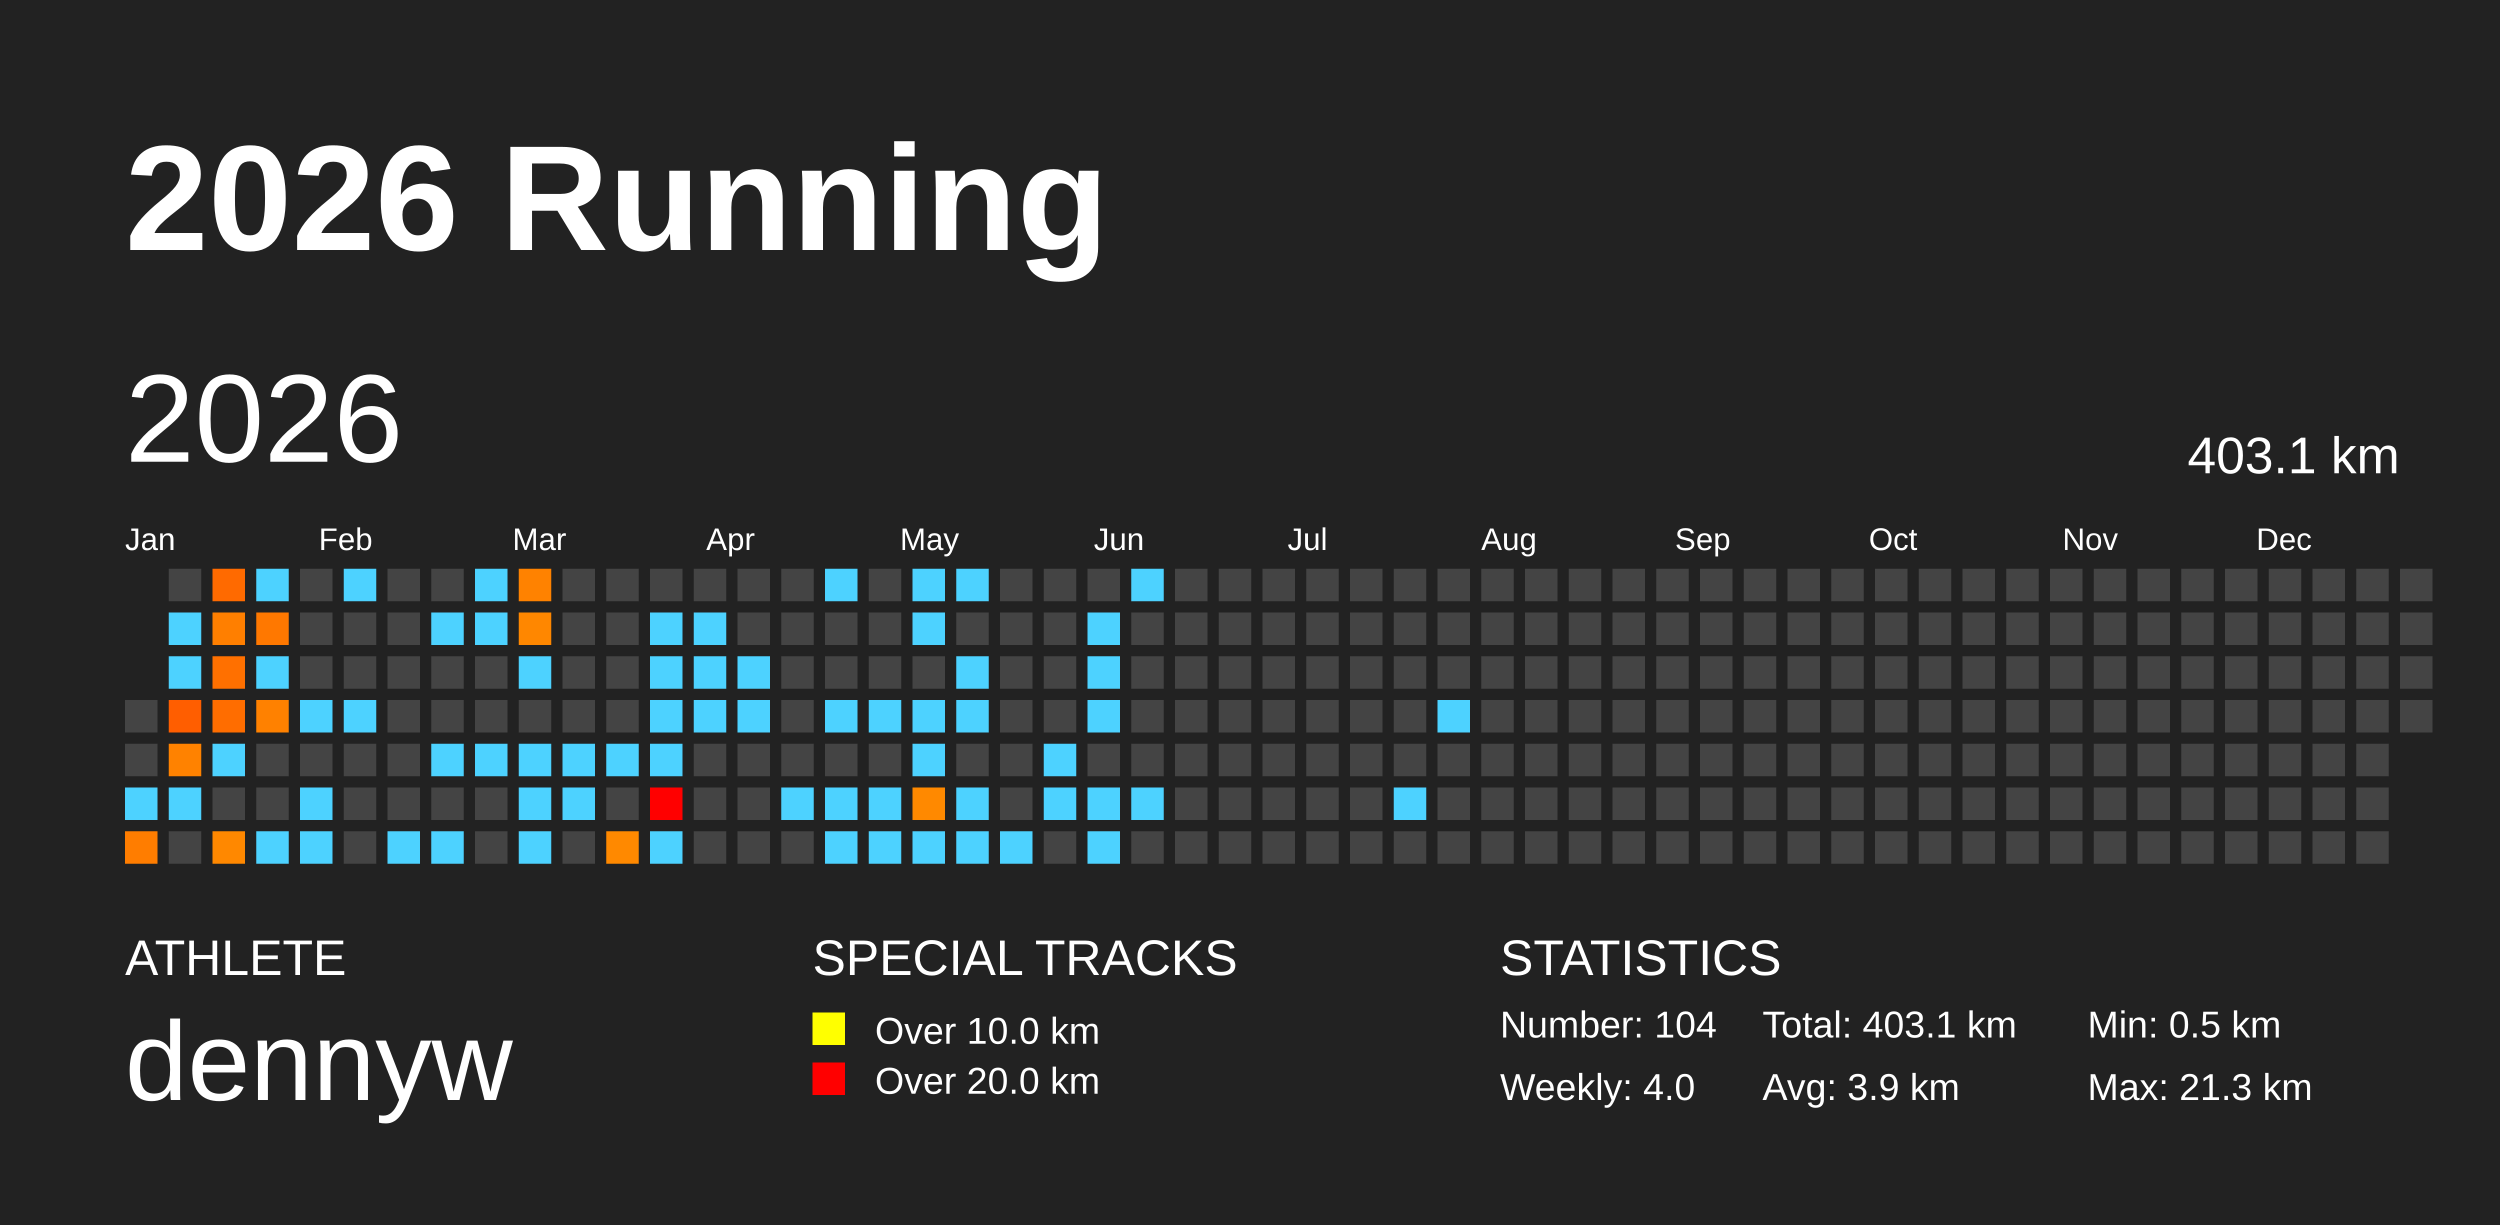
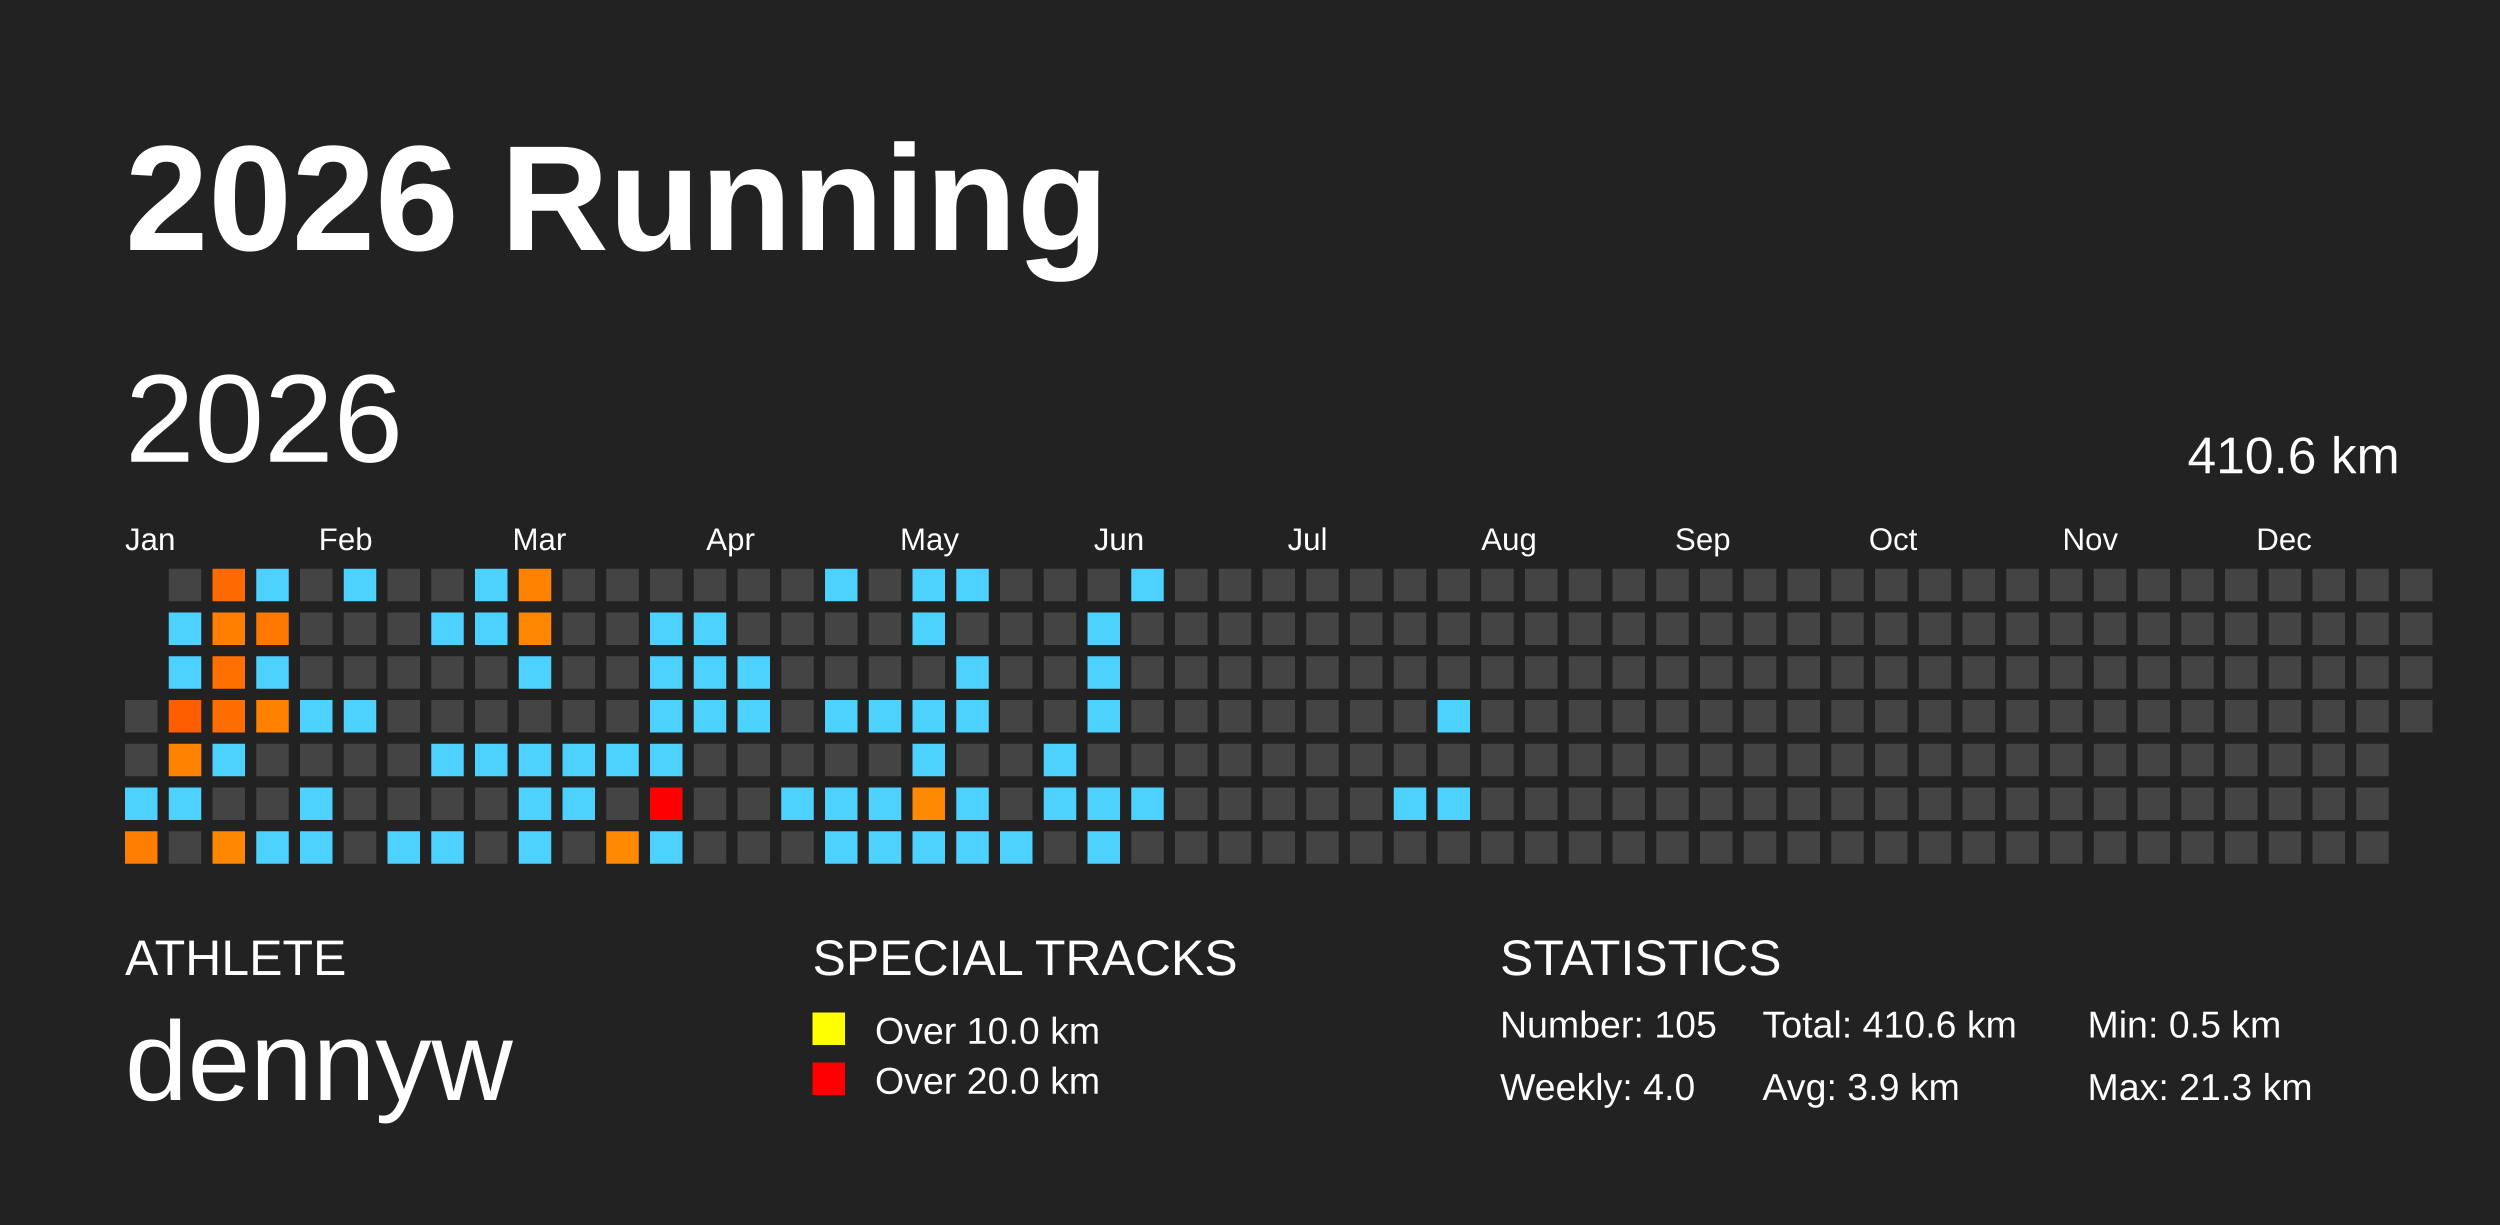
<svg xmlns="http://www.w3.org/2000/svg" baseProfile="full" height="98mm" version="1.1" viewBox="0,0,200,98" width="200mm">
  <defs />
  <rect fill="#222222" height="98" width="200" x="0" y="0" />
  <text fill="#FFFFFF" style="font-size:12px; font-family:Arial; font-weight:bold;" x="10" y="20">2026 Running</text>
  <text fill="#FFFFFF" style="font-size:4px; font-family:Arial" x="10" y="78">ATHLETE</text>
  <text fill="#FFFFFF" style="font-size:9px; font-family:Arial" x="10" y="88">dennyw</text>
  <text fill="#FFFFFF" style="font-size:4px; font-family:Arial" x="65" y="78">SPECIAL TRACKS</text>
  <rect fill="yellow" height="2.6" width="2.6" x="65" y="81" />
  <text fill="#FFFFFF" style="font-size:3px; font-family:Arial" x="70" y="83.5">Over 10.0 km</text>
  <rect fill="red" height="2.6" width="2.6" x="65" y="85" />
  <text fill="#FFFFFF" style="font-size:3px; font-family:Arial" x="70" y="87.5">Over 20.0 km</text>
  <text fill="#FFFFFF" style="font-size:4px; font-family:Arial" x="120" y="78">STATISTICS</text>
-   <text fill="#FFFFFF" style="font-size:3px; font-family:Arial" x="120" y="83">Number: 104</text>
+   <text fill="#FFFFFF" style="font-size:3px; font-family:Arial" x="120" y="83">Number: 105</text>
  <text fill="#FFFFFF" style="font-size:3px; font-family:Arial" x="120" y="88">Weekly: 4.0</text>
-   <text fill="#FFFFFF" style="font-size:3px; font-family:Arial" x="141" y="83">Total: 403.1 km</text>
+   <text fill="#FFFFFF" style="font-size:3px; font-family:Arial" x="141" y="83">Total: 410.6 km</text>
  <text fill="#FFFFFF" style="font-size:3px; font-family:Arial" x="141" y="88">Avg: 3.9 km</text>
  <text fill="#FFFFFF" style="font-size:3px; font-family:Arial" x="167" y="83">Min: 0.5 km</text>
  <text fill="#FFFFFF" style="font-size:3px; font-family:Arial" x="167" y="88">Max: 21.3 km</text>
  <text dominant-baseline="hanging" fill="#FFFFFF" style="font-size:10.0px; font-family:Arial;" x="10" y="30">2026</text>
-   <text dominant-baseline="hanging" fill="#FFFFFF" style="font-size:4.125px; font-family:Arial;" x="175" y="35">403.1 km</text>
+   <text dominant-baseline="hanging" fill="#FFFFFF" style="font-size:4.125px; font-family:Arial;" x="175" y="35">410.6 km</text>
  <text fill="#FFFFFF" style="font-size:2.5px; font-family:Arial" x="10.0" y="44">Jan</text>
  <text fill="#FFFFFF" style="font-size:2.5px; font-family:Arial" x="25.5" y="44">Feb</text>
  <text fill="#FFFFFF" style="font-size:2.5px; font-family:Arial" x="41.0" y="44">Mar</text>
  <text fill="#FFFFFF" style="font-size:2.5px; font-family:Arial" x="56.5" y="44">Apr</text>
  <text fill="#FFFFFF" style="font-size:2.5px; font-family:Arial" x="72.0" y="44">May</text>
  <text fill="#FFFFFF" style="font-size:2.5px; font-family:Arial" x="87.5" y="44">Jun</text>
  <text fill="#FFFFFF" style="font-size:2.5px; font-family:Arial" x="103.0" y="44">Jul</text>
  <text fill="#FFFFFF" style="font-size:2.5px; font-family:Arial" x="118.5" y="44">Aug</text>
  <text fill="#FFFFFF" style="font-size:2.5px; font-family:Arial" x="134.0" y="44">Sep</text>
  <text fill="#FFFFFF" style="font-size:2.5px; font-family:Arial" x="149.5" y="44">Oct</text>
  <text fill="#FFFFFF" style="font-size:2.5px; font-family:Arial" x="165.0" y="44">Nov</text>
  <text fill="#FFFFFF" style="font-size:2.5px; font-family:Arial" x="180.5" y="44">Dec</text>
  <rect fill="#444444" height="2.6" width="2.6" x="10.0" y="56.0" />
  <rect fill="#444444" height="2.6" width="2.6" x="10.0" y="59.5" />
  <rect fill="#4dd2ff" height="2.6" width="2.6" x="10.0" y="63.0" />
  <rect fill="#ff7d00" height="2.6" width="2.6" x="10.0" y="66.5" />
  <rect fill="#444444" height="2.6" width="2.6" x="13.5" y="45.5" />
  <rect fill="#4dd2ff" height="2.6" width="2.6" x="13.5" y="49.0" />
  <rect fill="#4dd2ff" height="2.6" width="2.6" x="13.5" y="52.5" />
  <rect fill="#ff5e00" height="2.6" width="2.6" x="13.5" y="56.0" />
  <rect fill="#ff8200" height="2.6" width="2.6" x="13.5" y="59.5" />
  <rect fill="#4dd2ff" height="2.6" width="2.6" x="13.5" y="63.0" />
  <rect fill="#444444" height="2.6" width="2.6" x="13.5" y="66.5" />
  <rect fill="#ff6a00" height="2.6" width="2.6" x="17.0" y="45.5" />
  <rect fill="#ff7f00" height="2.6" width="2.6" x="17.0" y="49.0" />
  <rect fill="#ff7000" height="2.6" width="2.6" x="17.0" y="52.5" />
  <rect fill="#ff6d00" height="2.6" width="2.6" x="17.0" y="56.0" />
  <rect fill="#4dd2ff" height="2.6" width="2.6" x="17.0" y="59.5" />
  <rect fill="#444444" height="2.6" width="2.6" x="17.0" y="63.0" />
  <rect fill="#ff8800" height="2.6" width="2.6" x="17.0" y="66.5" />
  <rect fill="#4dd2ff" height="2.6" width="2.6" x="20.5" y="45.5" />
  <rect fill="#ff7800" height="2.6" width="2.6" x="20.5" y="49.0" />
  <rect fill="#4dd2ff" height="2.6" width="2.6" x="20.5" y="52.5" />
  <rect fill="#ff8100" height="2.6" width="2.6" x="20.5" y="56.0" />
  <rect fill="#444444" height="2.6" width="2.6" x="20.5" y="59.5" />
  <rect fill="#444444" height="2.6" width="2.6" x="20.5" y="63.0" />
  <rect fill="#4dd2ff" height="2.6" width="2.6" x="20.5" y="66.5" />
  <rect fill="#444444" height="2.6" width="2.6" x="24.0" y="45.5" />
  <rect fill="#444444" height="2.6" width="2.6" x="24.0" y="49.0" />
  <rect fill="#444444" height="2.6" width="2.6" x="24.0" y="52.5" />
  <rect fill="#4dd2ff" height="2.6" width="2.6" x="24.0" y="56.0" />
  <rect fill="#444444" height="2.6" width="2.6" x="24.0" y="59.5" />
  <rect fill="#4dd2ff" height="2.6" width="2.6" x="24.0" y="63.0" />
  <rect fill="#4dd2ff" height="2.6" width="2.6" x="24.0" y="66.5" />
  <rect fill="#4dd2ff" height="2.6" width="2.6" x="27.5" y="45.5" />
  <rect fill="#444444" height="2.6" width="2.6" x="27.5" y="49.0" />
  <rect fill="#444444" height="2.6" width="2.6" x="27.5" y="52.5" />
  <rect fill="#4dd2ff" height="2.6" width="2.6" x="27.5" y="56.0" />
  <rect fill="#444444" height="2.6" width="2.6" x="27.5" y="59.5" />
  <rect fill="#444444" height="2.6" width="2.6" x="27.5" y="63.0" />
  <rect fill="#444444" height="2.6" width="2.6" x="27.5" y="66.5" />
  <rect fill="#444444" height="2.6" width="2.6" x="31.0" y="45.5" />
  <rect fill="#444444" height="2.6" width="2.6" x="31.0" y="49.0" />
  <rect fill="#444444" height="2.6" width="2.6" x="31.0" y="52.5" />
  <rect fill="#444444" height="2.6" width="2.6" x="31.0" y="56.0" />
  <rect fill="#444444" height="2.6" width="2.6" x="31.0" y="59.5" />
  <rect fill="#444444" height="2.6" width="2.6" x="31.0" y="63.0" />
  <rect fill="#4dd2ff" height="2.6" width="2.6" x="31.0" y="66.5" />
  <rect fill="#444444" height="2.6" width="2.6" x="34.5" y="45.5" />
  <rect fill="#4dd2ff" height="2.6" width="2.6" x="34.5" y="49.0" />
  <rect fill="#444444" height="2.6" width="2.6" x="34.5" y="52.5" />
  <rect fill="#444444" height="2.6" width="2.6" x="34.5" y="56.0" />
  <rect fill="#4dd2ff" height="2.6" width="2.6" x="34.5" y="59.5" />
  <rect fill="#444444" height="2.6" width="2.6" x="34.5" y="63.0" />
  <rect fill="#4dd2ff" height="2.6" width="2.6" x="34.5" y="66.5" />
  <rect fill="#4dd2ff" height="2.6" width="2.6" x="38.0" y="45.5" />
  <rect fill="#4dd2ff" height="2.6" width="2.6" x="38.0" y="49.0" />
  <rect fill="#444444" height="2.6" width="2.6" x="38.0" y="52.5" />
  <rect fill="#444444" height="2.6" width="2.6" x="38.0" y="56.0" />
  <rect fill="#4dd2ff" height="2.6" width="2.6" x="38.0" y="59.5" />
  <rect fill="#444444" height="2.6" width="2.6" x="38.0" y="63.0" />
  <rect fill="#444444" height="2.6" width="2.6" x="38.0" y="66.5" />
  <rect fill="#ff8200" height="2.6" width="2.6" x="41.5" y="45.5" />
  <rect fill="#ff8700" height="2.6" width="2.6" x="41.5" y="49.0" />
  <rect fill="#4dd2ff" height="2.6" width="2.6" x="41.5" y="52.5" />
  <rect fill="#444444" height="2.6" width="2.6" x="41.5" y="56.0" />
  <rect fill="#4dd2ff" height="2.6" width="2.6" x="41.5" y="59.5" />
  <rect fill="#4dd2ff" height="2.6" width="2.6" x="41.5" y="63.0" />
  <rect fill="#4dd2ff" height="2.6" width="2.6" x="41.5" y="66.5" />
  <rect fill="#444444" height="2.6" width="2.6" x="45.0" y="45.5" />
  <rect fill="#444444" height="2.6" width="2.6" x="45.0" y="49.0" />
  <rect fill="#444444" height="2.6" width="2.6" x="45.0" y="52.5" />
  <rect fill="#444444" height="2.6" width="2.6" x="45.0" y="56.0" />
  <rect fill="#4dd2ff" height="2.6" width="2.6" x="45.0" y="59.5" />
  <rect fill="#4dd2ff" height="2.6" width="2.6" x="45.0" y="63.0" />
  <rect fill="#444444" height="2.6" width="2.6" x="45.0" y="66.5" />
  <rect fill="#444444" height="2.6" width="2.6" x="48.5" y="45.5" />
  <rect fill="#444444" height="2.6" width="2.6" x="48.5" y="49.0" />
  <rect fill="#444444" height="2.6" width="2.6" x="48.5" y="52.5" />
  <rect fill="#444444" height="2.6" width="2.6" x="48.5" y="56.0" />
  <rect fill="#4dd2ff" height="2.6" width="2.6" x="48.5" y="59.5" />
  <rect fill="#444444" height="2.6" width="2.6" x="48.5" y="63.0" />
  <rect fill="#ff8900" height="2.6" width="2.6" x="48.5" y="66.5" />
  <rect fill="#444444" height="2.6" width="2.6" x="52.0" y="45.5" />
  <rect fill="#4dd2ff" height="2.6" width="2.6" x="52.0" y="49.0" />
  <rect fill="#4dd2ff" height="2.6" width="2.6" x="52.0" y="52.5" />
  <rect fill="#4dd2ff" height="2.6" width="2.6" x="52.0" y="56.0" />
  <rect fill="#4dd2ff" height="2.6" width="2.6" x="52.0" y="59.5" />
  <rect fill="red" height="2.6" width="2.6" x="52.0" y="63.0" />
  <rect fill="#4dd2ff" height="2.6" width="2.6" x="52.0" y="66.5" />
  <rect fill="#444444" height="2.6" width="2.6" x="55.5" y="45.5" />
  <rect fill="#4dd2ff" height="2.6" width="2.6" x="55.5" y="49.0" />
  <rect fill="#4dd2ff" height="2.6" width="2.6" x="55.5" y="52.5" />
  <rect fill="#4dd2ff" height="2.6" width="2.6" x="55.5" y="56.0" />
  <rect fill="#444444" height="2.6" width="2.6" x="55.5" y="59.5" />
  <rect fill="#444444" height="2.6" width="2.6" x="55.5" y="63.0" />
  <rect fill="#444444" height="2.6" width="2.6" x="55.5" y="66.5" />
  <rect fill="#444444" height="2.6" width="2.6" x="59.0" y="45.5" />
  <rect fill="#444444" height="2.6" width="2.6" x="59.0" y="49.0" />
  <rect fill="#4dd2ff" height="2.6" width="2.6" x="59.0" y="52.5" />
  <rect fill="#4dd2ff" height="2.6" width="2.6" x="59.0" y="56.0" />
  <rect fill="#444444" height="2.6" width="2.6" x="59.0" y="59.5" />
  <rect fill="#444444" height="2.6" width="2.6" x="59.0" y="63.0" />
  <rect fill="#444444" height="2.6" width="2.6" x="59.0" y="66.5" />
  <rect fill="#444444" height="2.6" width="2.6" x="62.5" y="45.5" />
  <rect fill="#444444" height="2.6" width="2.6" x="62.5" y="49.0" />
  <rect fill="#444444" height="2.6" width="2.6" x="62.5" y="52.5" />
  <rect fill="#444444" height="2.6" width="2.6" x="62.5" y="56.0" />
  <rect fill="#444444" height="2.6" width="2.6" x="62.5" y="59.5" />
  <rect fill="#4dd2ff" height="2.6" width="2.6" x="62.5" y="63.0" />
  <rect fill="#444444" height="2.6" width="2.6" x="62.5" y="66.5" />
  <rect fill="#4dd2ff" height="2.6" width="2.6" x="66.0" y="45.5" />
  <rect fill="#444444" height="2.6" width="2.6" x="66.0" y="49.0" />
  <rect fill="#444444" height="2.6" width="2.6" x="66.0" y="52.5" />
  <rect fill="#4dd2ff" height="2.6" width="2.6" x="66.0" y="56.0" />
  <rect fill="#444444" height="2.6" width="2.6" x="66.0" y="59.5" />
  <rect fill="#4dd2ff" height="2.6" width="2.6" x="66.0" y="63.0" />
  <rect fill="#4dd2ff" height="2.6" width="2.6" x="66.0" y="66.5" />
  <rect fill="#444444" height="2.6" width="2.6" x="69.5" y="45.5" />
  <rect fill="#444444" height="2.6" width="2.6" x="69.5" y="49.0" />
  <rect fill="#444444" height="2.6" width="2.6" x="69.5" y="52.5" />
  <rect fill="#4dd2ff" height="2.6" width="2.6" x="69.5" y="56.0" />
  <rect fill="#444444" height="2.6" width="2.6" x="69.5" y="59.5" />
  <rect fill="#4dd2ff" height="2.6" width="2.6" x="69.5" y="63.0" />
  <rect fill="#4dd2ff" height="2.6" width="2.6" x="69.5" y="66.5" />
  <rect fill="#4dd2ff" height="2.6" width="2.6" x="73.0" y="45.5" />
  <rect fill="#4dd2ff" height="2.6" width="2.6" x="73.0" y="49.0" />
  <rect fill="#444444" height="2.6" width="2.6" x="73.0" y="52.5" />
  <rect fill="#4dd2ff" height="2.6" width="2.6" x="73.0" y="56.0" />
  <rect fill="#4dd2ff" height="2.6" width="2.6" x="73.0" y="59.5" />
  <rect fill="#ff8900" height="2.6" width="2.6" x="73.0" y="63.0" />
  <rect fill="#4dd2ff" height="2.6" width="2.6" x="73.0" y="66.5" />
  <rect fill="#4dd2ff" height="2.6" width="2.6" x="76.5" y="45.5" />
  <rect fill="#444444" height="2.6" width="2.6" x="76.5" y="49.0" />
  <rect fill="#4dd2ff" height="2.6" width="2.6" x="76.5" y="52.5" />
  <rect fill="#4dd2ff" height="2.6" width="2.6" x="76.5" y="56.0" />
  <rect fill="#444444" height="2.6" width="2.6" x="76.5" y="59.5" />
  <rect fill="#4dd2ff" height="2.6" width="2.6" x="76.5" y="63.0" />
  <rect fill="#4dd2ff" height="2.6" width="2.6" x="76.5" y="66.5" />
  <rect fill="#444444" height="2.6" width="2.6" x="80.0" y="45.5" />
  <rect fill="#444444" height="2.6" width="2.6" x="80.0" y="49.0" />
  <rect fill="#444444" height="2.6" width="2.6" x="80.0" y="52.5" />
  <rect fill="#444444" height="2.6" width="2.6" x="80.0" y="56.0" />
  <rect fill="#444444" height="2.6" width="2.6" x="80.0" y="59.5" />
  <rect fill="#444444" height="2.6" width="2.6" x="80.0" y="63.0" />
  <rect fill="#4dd2ff" height="2.6" width="2.6" x="80.0" y="66.5" />
  <rect fill="#444444" height="2.6" width="2.6" x="83.5" y="45.5" />
  <rect fill="#444444" height="2.6" width="2.6" x="83.5" y="49.0" />
  <rect fill="#444444" height="2.6" width="2.6" x="83.5" y="52.5" />
  <rect fill="#444444" height="2.6" width="2.6" x="83.5" y="56.0" />
  <rect fill="#4dd2ff" height="2.6" width="2.6" x="83.5" y="59.5" />
  <rect fill="#4dd2ff" height="2.6" width="2.6" x="83.5" y="63.0" />
  <rect fill="#444444" height="2.6" width="2.6" x="83.5" y="66.5" />
  <rect fill="#444444" height="2.6" width="2.6" x="87.0" y="45.5" />
  <rect fill="#4dd2ff" height="2.6" width="2.6" x="87.0" y="49.0" />
  <rect fill="#4dd2ff" height="2.6" width="2.6" x="87.0" y="52.5" />
  <rect fill="#4dd2ff" height="2.6" width="2.6" x="87.0" y="56.0" />
  <rect fill="#444444" height="2.6" width="2.6" x="87.0" y="59.5" />
  <rect fill="#4dd2ff" height="2.6" width="2.6" x="87.0" y="63.0" />
  <rect fill="#4dd2ff" height="2.6" width="2.6" x="87.0" y="66.5" />
  <rect fill="#4dd2ff" height="2.6" width="2.6" x="90.5" y="45.5" />
  <rect fill="#444444" height="2.6" width="2.6" x="90.5" y="49.0" />
  <rect fill="#444444" height="2.6" width="2.6" x="90.5" y="52.5" />
  <rect fill="#444444" height="2.6" width="2.6" x="90.5" y="56.0" />
  <rect fill="#444444" height="2.6" width="2.6" x="90.5" y="59.5" />
  <rect fill="#4dd2ff" height="2.6" width="2.6" x="90.5" y="63.0" />
  <rect fill="#444444" height="2.6" width="2.6" x="90.5" y="66.5" />
  <rect fill="#444444" height="2.6" width="2.6" x="94.0" y="45.5" />
  <rect fill="#444444" height="2.6" width="2.6" x="94.0" y="49.0" />
  <rect fill="#444444" height="2.6" width="2.6" x="94.0" y="52.5" />
  <rect fill="#444444" height="2.6" width="2.6" x="94.0" y="56.0" />
  <rect fill="#444444" height="2.6" width="2.6" x="94.0" y="59.5" />
  <rect fill="#444444" height="2.6" width="2.6" x="94.0" y="63.0" />
  <rect fill="#444444" height="2.6" width="2.6" x="94.0" y="66.5" />
  <rect fill="#444444" height="2.6" width="2.6" x="97.5" y="45.5" />
  <rect fill="#444444" height="2.6" width="2.6" x="97.5" y="49.0" />
  <rect fill="#444444" height="2.6" width="2.6" x="97.5" y="52.5" />
  <rect fill="#444444" height="2.6" width="2.6" x="97.5" y="56.0" />
  <rect fill="#444444" height="2.6" width="2.6" x="97.5" y="59.5" />
  <rect fill="#444444" height="2.6" width="2.6" x="97.5" y="63.0" />
  <rect fill="#444444" height="2.6" width="2.6" x="97.5" y="66.5" />
  <rect fill="#444444" height="2.6" width="2.6" x="101.0" y="45.5" />
  <rect fill="#444444" height="2.6" width="2.6" x="101.0" y="49.0" />
  <rect fill="#444444" height="2.6" width="2.6" x="101.0" y="52.5" />
  <rect fill="#444444" height="2.6" width="2.6" x="101.0" y="56.0" />
  <rect fill="#444444" height="2.6" width="2.6" x="101.0" y="59.5" />
  <rect fill="#444444" height="2.6" width="2.6" x="101.0" y="63.0" />
  <rect fill="#444444" height="2.6" width="2.6" x="101.0" y="66.5" />
  <rect fill="#444444" height="2.6" width="2.6" x="104.5" y="45.5" />
  <rect fill="#444444" height="2.6" width="2.6" x="104.5" y="49.0" />
  <rect fill="#444444" height="2.6" width="2.6" x="104.5" y="52.5" />
  <rect fill="#444444" height="2.6" width="2.6" x="104.5" y="56.0" />
  <rect fill="#444444" height="2.6" width="2.6" x="104.5" y="59.5" />
  <rect fill="#444444" height="2.6" width="2.6" x="104.5" y="63.0" />
  <rect fill="#444444" height="2.6" width="2.6" x="104.5" y="66.5" />
  <rect fill="#444444" height="2.6" width="2.6" x="108.0" y="45.5" />
  <rect fill="#444444" height="2.6" width="2.6" x="108.0" y="49.0" />
  <rect fill="#444444" height="2.6" width="2.6" x="108.0" y="52.5" />
  <rect fill="#444444" height="2.6" width="2.6" x="108.0" y="56.0" />
  <rect fill="#444444" height="2.6" width="2.6" x="108.0" y="59.5" />
  <rect fill="#444444" height="2.6" width="2.6" x="108.0" y="63.0" />
  <rect fill="#444444" height="2.6" width="2.6" x="108.0" y="66.5" />
  <rect fill="#444444" height="2.6" width="2.6" x="111.5" y="45.5" />
  <rect fill="#444444" height="2.6" width="2.6" x="111.5" y="49.0" />
  <rect fill="#444444" height="2.6" width="2.6" x="111.5" y="52.5" />
  <rect fill="#444444" height="2.6" width="2.6" x="111.5" y="56.0" />
  <rect fill="#444444" height="2.6" width="2.6" x="111.5" y="59.5" />
  <rect fill="#4dd2ff" height="2.6" width="2.6" x="111.5" y="63.0" />
  <rect fill="#444444" height="2.6" width="2.6" x="111.5" y="66.5" />
  <rect fill="#444444" height="2.6" width="2.6" x="115.0" y="45.5" />
  <rect fill="#444444" height="2.6" width="2.6" x="115.0" y="49.0" />
  <rect fill="#444444" height="2.6" width="2.6" x="115.0" y="52.5" />
  <rect fill="#4dd2ff" height="2.6" width="2.6" x="115.0" y="56.0" />
  <rect fill="#444444" height="2.6" width="2.6" x="115.0" y="59.5" />
-   <rect fill="#444444" height="2.6" width="2.6" x="115.0" y="63.0" />
+   <rect fill="#4dd2ff" height="2.6" width="2.6" x="115.0" y="63.0" />
  <rect fill="#444444" height="2.6" width="2.6" x="115.0" y="66.5" />
  <rect fill="#444444" height="2.6" width="2.6" x="118.5" y="45.5" />
  <rect fill="#444444" height="2.6" width="2.6" x="118.5" y="49.0" />
  <rect fill="#444444" height="2.6" width="2.6" x="118.5" y="52.5" />
  <rect fill="#444444" height="2.6" width="2.6" x="118.5" y="56.0" />
  <rect fill="#444444" height="2.6" width="2.6" x="118.5" y="59.5" />
  <rect fill="#444444" height="2.6" width="2.6" x="118.5" y="63.0" />
  <rect fill="#444444" height="2.6" width="2.6" x="118.5" y="66.5" />
  <rect fill="#444444" height="2.6" width="2.6" x="122.0" y="45.5" />
  <rect fill="#444444" height="2.6" width="2.6" x="122.0" y="49.0" />
  <rect fill="#444444" height="2.6" width="2.6" x="122.0" y="52.5" />
  <rect fill="#444444" height="2.6" width="2.6" x="122.0" y="56.0" />
  <rect fill="#444444" height="2.6" width="2.6" x="122.0" y="59.5" />
  <rect fill="#444444" height="2.6" width="2.6" x="122.0" y="63.0" />
  <rect fill="#444444" height="2.6" width="2.6" x="122.0" y="66.5" />
  <rect fill="#444444" height="2.6" width="2.6" x="125.5" y="45.5" />
  <rect fill="#444444" height="2.6" width="2.6" x="125.5" y="49.0" />
  <rect fill="#444444" height="2.6" width="2.6" x="125.5" y="52.5" />
  <rect fill="#444444" height="2.6" width="2.6" x="125.5" y="56.0" />
  <rect fill="#444444" height="2.6" width="2.6" x="125.5" y="59.5" />
  <rect fill="#444444" height="2.6" width="2.6" x="125.5" y="63.0" />
  <rect fill="#444444" height="2.6" width="2.6" x="125.5" y="66.5" />
  <rect fill="#444444" height="2.6" width="2.6" x="129.0" y="45.5" />
  <rect fill="#444444" height="2.6" width="2.6" x="129.0" y="49.0" />
  <rect fill="#444444" height="2.6" width="2.6" x="129.0" y="52.5" />
  <rect fill="#444444" height="2.6" width="2.6" x="129.0" y="56.0" />
  <rect fill="#444444" height="2.6" width="2.6" x="129.0" y="59.5" />
  <rect fill="#444444" height="2.6" width="2.6" x="129.0" y="63.0" />
  <rect fill="#444444" height="2.6" width="2.6" x="129.0" y="66.5" />
  <rect fill="#444444" height="2.6" width="2.6" x="132.5" y="45.5" />
  <rect fill="#444444" height="2.6" width="2.6" x="132.5" y="49.0" />
  <rect fill="#444444" height="2.6" width="2.6" x="132.5" y="52.5" />
  <rect fill="#444444" height="2.6" width="2.6" x="132.5" y="56.0" />
  <rect fill="#444444" height="2.6" width="2.6" x="132.5" y="59.5" />
  <rect fill="#444444" height="2.6" width="2.6" x="132.5" y="63.0" />
  <rect fill="#444444" height="2.6" width="2.6" x="132.5" y="66.5" />
  <rect fill="#444444" height="2.6" width="2.6" x="136.0" y="45.5" />
  <rect fill="#444444" height="2.6" width="2.6" x="136.0" y="49.0" />
  <rect fill="#444444" height="2.6" width="2.6" x="136.0" y="52.5" />
  <rect fill="#444444" height="2.6" width="2.6" x="136.0" y="56.0" />
  <rect fill="#444444" height="2.6" width="2.6" x="136.0" y="59.5" />
  <rect fill="#444444" height="2.6" width="2.6" x="136.0" y="63.0" />
  <rect fill="#444444" height="2.6" width="2.6" x="136.0" y="66.5" />
  <rect fill="#444444" height="2.6" width="2.6" x="139.5" y="45.5" />
  <rect fill="#444444" height="2.6" width="2.6" x="139.5" y="49.0" />
  <rect fill="#444444" height="2.6" width="2.6" x="139.5" y="52.5" />
  <rect fill="#444444" height="2.6" width="2.6" x="139.5" y="56.0" />
  <rect fill="#444444" height="2.6" width="2.6" x="139.5" y="59.5" />
  <rect fill="#444444" height="2.6" width="2.6" x="139.5" y="63.0" />
  <rect fill="#444444" height="2.6" width="2.6" x="139.5" y="66.5" />
  <rect fill="#444444" height="2.6" width="2.6" x="143.0" y="45.5" />
  <rect fill="#444444" height="2.6" width="2.6" x="143.0" y="49.0" />
  <rect fill="#444444" height="2.6" width="2.6" x="143.0" y="52.5" />
  <rect fill="#444444" height="2.6" width="2.6" x="143.0" y="56.0" />
  <rect fill="#444444" height="2.6" width="2.6" x="143.0" y="59.5" />
  <rect fill="#444444" height="2.6" width="2.6" x="143.0" y="63.0" />
  <rect fill="#444444" height="2.6" width="2.6" x="143.0" y="66.5" />
  <rect fill="#444444" height="2.6" width="2.6" x="146.5" y="45.5" />
  <rect fill="#444444" height="2.6" width="2.6" x="146.5" y="49.0" />
  <rect fill="#444444" height="2.6" width="2.6" x="146.5" y="52.5" />
  <rect fill="#444444" height="2.6" width="2.6" x="146.5" y="56.0" />
  <rect fill="#444444" height="2.6" width="2.6" x="146.5" y="59.5" />
  <rect fill="#444444" height="2.6" width="2.6" x="146.5" y="63.0" />
  <rect fill="#444444" height="2.6" width="2.6" x="146.5" y="66.5" />
  <rect fill="#444444" height="2.6" width="2.6" x="150.0" y="45.5" />
  <rect fill="#444444" height="2.6" width="2.6" x="150.0" y="49.0" />
  <rect fill="#444444" height="2.6" width="2.6" x="150.0" y="52.5" />
  <rect fill="#444444" height="2.6" width="2.6" x="150.0" y="56.0" />
  <rect fill="#444444" height="2.6" width="2.6" x="150.0" y="59.5" />
  <rect fill="#444444" height="2.6" width="2.6" x="150.0" y="63.0" />
  <rect fill="#444444" height="2.6" width="2.6" x="150.0" y="66.5" />
  <rect fill="#444444" height="2.6" width="2.6" x="153.5" y="45.5" />
  <rect fill="#444444" height="2.6" width="2.6" x="153.5" y="49.0" />
  <rect fill="#444444" height="2.6" width="2.6" x="153.5" y="52.5" />
  <rect fill="#444444" height="2.6" width="2.6" x="153.5" y="56.0" />
  <rect fill="#444444" height="2.6" width="2.6" x="153.5" y="59.5" />
  <rect fill="#444444" height="2.6" width="2.6" x="153.5" y="63.0" />
  <rect fill="#444444" height="2.6" width="2.6" x="153.5" y="66.5" />
  <rect fill="#444444" height="2.6" width="2.6" x="157.0" y="45.5" />
  <rect fill="#444444" height="2.6" width="2.6" x="157.0" y="49.0" />
  <rect fill="#444444" height="2.6" width="2.6" x="157.0" y="52.5" />
  <rect fill="#444444" height="2.6" width="2.6" x="157.0" y="56.0" />
  <rect fill="#444444" height="2.6" width="2.6" x="157.0" y="59.5" />
  <rect fill="#444444" height="2.6" width="2.6" x="157.0" y="63.0" />
  <rect fill="#444444" height="2.6" width="2.6" x="157.0" y="66.5" />
  <rect fill="#444444" height="2.6" width="2.6" x="160.5" y="45.5" />
  <rect fill="#444444" height="2.6" width="2.6" x="160.5" y="49.0" />
  <rect fill="#444444" height="2.6" width="2.6" x="160.5" y="52.5" />
  <rect fill="#444444" height="2.6" width="2.6" x="160.5" y="56.0" />
  <rect fill="#444444" height="2.6" width="2.6" x="160.5" y="59.5" />
  <rect fill="#444444" height="2.6" width="2.6" x="160.5" y="63.0" />
  <rect fill="#444444" height="2.6" width="2.6" x="160.5" y="66.5" />
  <rect fill="#444444" height="2.6" width="2.6" x="164.0" y="45.5" />
  <rect fill="#444444" height="2.6" width="2.6" x="164.0" y="49.0" />
  <rect fill="#444444" height="2.6" width="2.6" x="164.0" y="52.5" />
  <rect fill="#444444" height="2.6" width="2.6" x="164.0" y="56.0" />
  <rect fill="#444444" height="2.6" width="2.6" x="164.0" y="59.5" />
  <rect fill="#444444" height="2.6" width="2.6" x="164.0" y="63.0" />
  <rect fill="#444444" height="2.6" width="2.6" x="164.0" y="66.5" />
  <rect fill="#444444" height="2.6" width="2.6" x="167.5" y="45.5" />
  <rect fill="#444444" height="2.6" width="2.6" x="167.5" y="49.0" />
  <rect fill="#444444" height="2.6" width="2.6" x="167.5" y="52.5" />
  <rect fill="#444444" height="2.6" width="2.6" x="167.5" y="56.0" />
  <rect fill="#444444" height="2.6" width="2.6" x="167.5" y="59.5" />
  <rect fill="#444444" height="2.6" width="2.6" x="167.5" y="63.0" />
  <rect fill="#444444" height="2.6" width="2.6" x="167.5" y="66.5" />
  <rect fill="#444444" height="2.6" width="2.6" x="171.0" y="45.5" />
  <rect fill="#444444" height="2.6" width="2.6" x="171.0" y="49.0" />
  <rect fill="#444444" height="2.6" width="2.6" x="171.0" y="52.5" />
  <rect fill="#444444" height="2.6" width="2.6" x="171.0" y="56.0" />
  <rect fill="#444444" height="2.6" width="2.6" x="171.0" y="59.5" />
  <rect fill="#444444" height="2.6" width="2.6" x="171.0" y="63.0" />
  <rect fill="#444444" height="2.6" width="2.6" x="171.0" y="66.5" />
  <rect fill="#444444" height="2.6" width="2.6" x="174.5" y="45.5" />
  <rect fill="#444444" height="2.6" width="2.6" x="174.5" y="49.0" />
  <rect fill="#444444" height="2.6" width="2.6" x="174.5" y="52.5" />
  <rect fill="#444444" height="2.6" width="2.6" x="174.5" y="56.0" />
  <rect fill="#444444" height="2.6" width="2.6" x="174.5" y="59.5" />
  <rect fill="#444444" height="2.6" width="2.6" x="174.5" y="63.0" />
  <rect fill="#444444" height="2.6" width="2.6" x="174.5" y="66.5" />
  <rect fill="#444444" height="2.6" width="2.6" x="178.0" y="45.5" />
  <rect fill="#444444" height="2.6" width="2.6" x="178.0" y="49.0" />
  <rect fill="#444444" height="2.6" width="2.6" x="178.0" y="52.5" />
  <rect fill="#444444" height="2.6" width="2.6" x="178.0" y="56.0" />
  <rect fill="#444444" height="2.6" width="2.6" x="178.0" y="59.5" />
  <rect fill="#444444" height="2.6" width="2.6" x="178.0" y="63.0" />
  <rect fill="#444444" height="2.6" width="2.6" x="178.0" y="66.5" />
  <rect fill="#444444" height="2.6" width="2.6" x="181.5" y="45.5" />
  <rect fill="#444444" height="2.6" width="2.6" x="181.5" y="49.0" />
  <rect fill="#444444" height="2.6" width="2.6" x="181.5" y="52.5" />
  <rect fill="#444444" height="2.6" width="2.6" x="181.5" y="56.0" />
  <rect fill="#444444" height="2.6" width="2.6" x="181.5" y="59.5" />
  <rect fill="#444444" height="2.6" width="2.6" x="181.5" y="63.0" />
  <rect fill="#444444" height="2.6" width="2.6" x="181.5" y="66.5" />
  <rect fill="#444444" height="2.6" width="2.6" x="185.0" y="45.5" />
  <rect fill="#444444" height="2.6" width="2.6" x="185.0" y="49.0" />
  <rect fill="#444444" height="2.6" width="2.6" x="185.0" y="52.5" />
  <rect fill="#444444" height="2.6" width="2.6" x="185.0" y="56.0" />
  <rect fill="#444444" height="2.6" width="2.6" x="185.0" y="59.5" />
  <rect fill="#444444" height="2.6" width="2.6" x="185.0" y="63.0" />
  <rect fill="#444444" height="2.6" width="2.6" x="185.0" y="66.5" />
  <rect fill="#444444" height="2.6" width="2.6" x="188.5" y="45.5" />
  <rect fill="#444444" height="2.6" width="2.6" x="188.5" y="49.0" />
  <rect fill="#444444" height="2.6" width="2.6" x="188.5" y="52.5" />
  <rect fill="#444444" height="2.6" width="2.6" x="188.5" y="56.0" />
  <rect fill="#444444" height="2.6" width="2.6" x="188.5" y="59.5" />
  <rect fill="#444444" height="2.6" width="2.6" x="188.5" y="63.0" />
  <rect fill="#444444" height="2.6" width="2.6" x="188.5" y="66.5" />
  <rect fill="#444444" height="2.6" width="2.6" x="192.0" y="45.5" />
  <rect fill="#444444" height="2.6" width="2.6" x="192.0" y="49.0" />
  <rect fill="#444444" height="2.6" width="2.6" x="192.0" y="52.5" />
  <rect fill="#444444" height="2.6" width="2.6" x="192.0" y="56.0" />
</svg>
